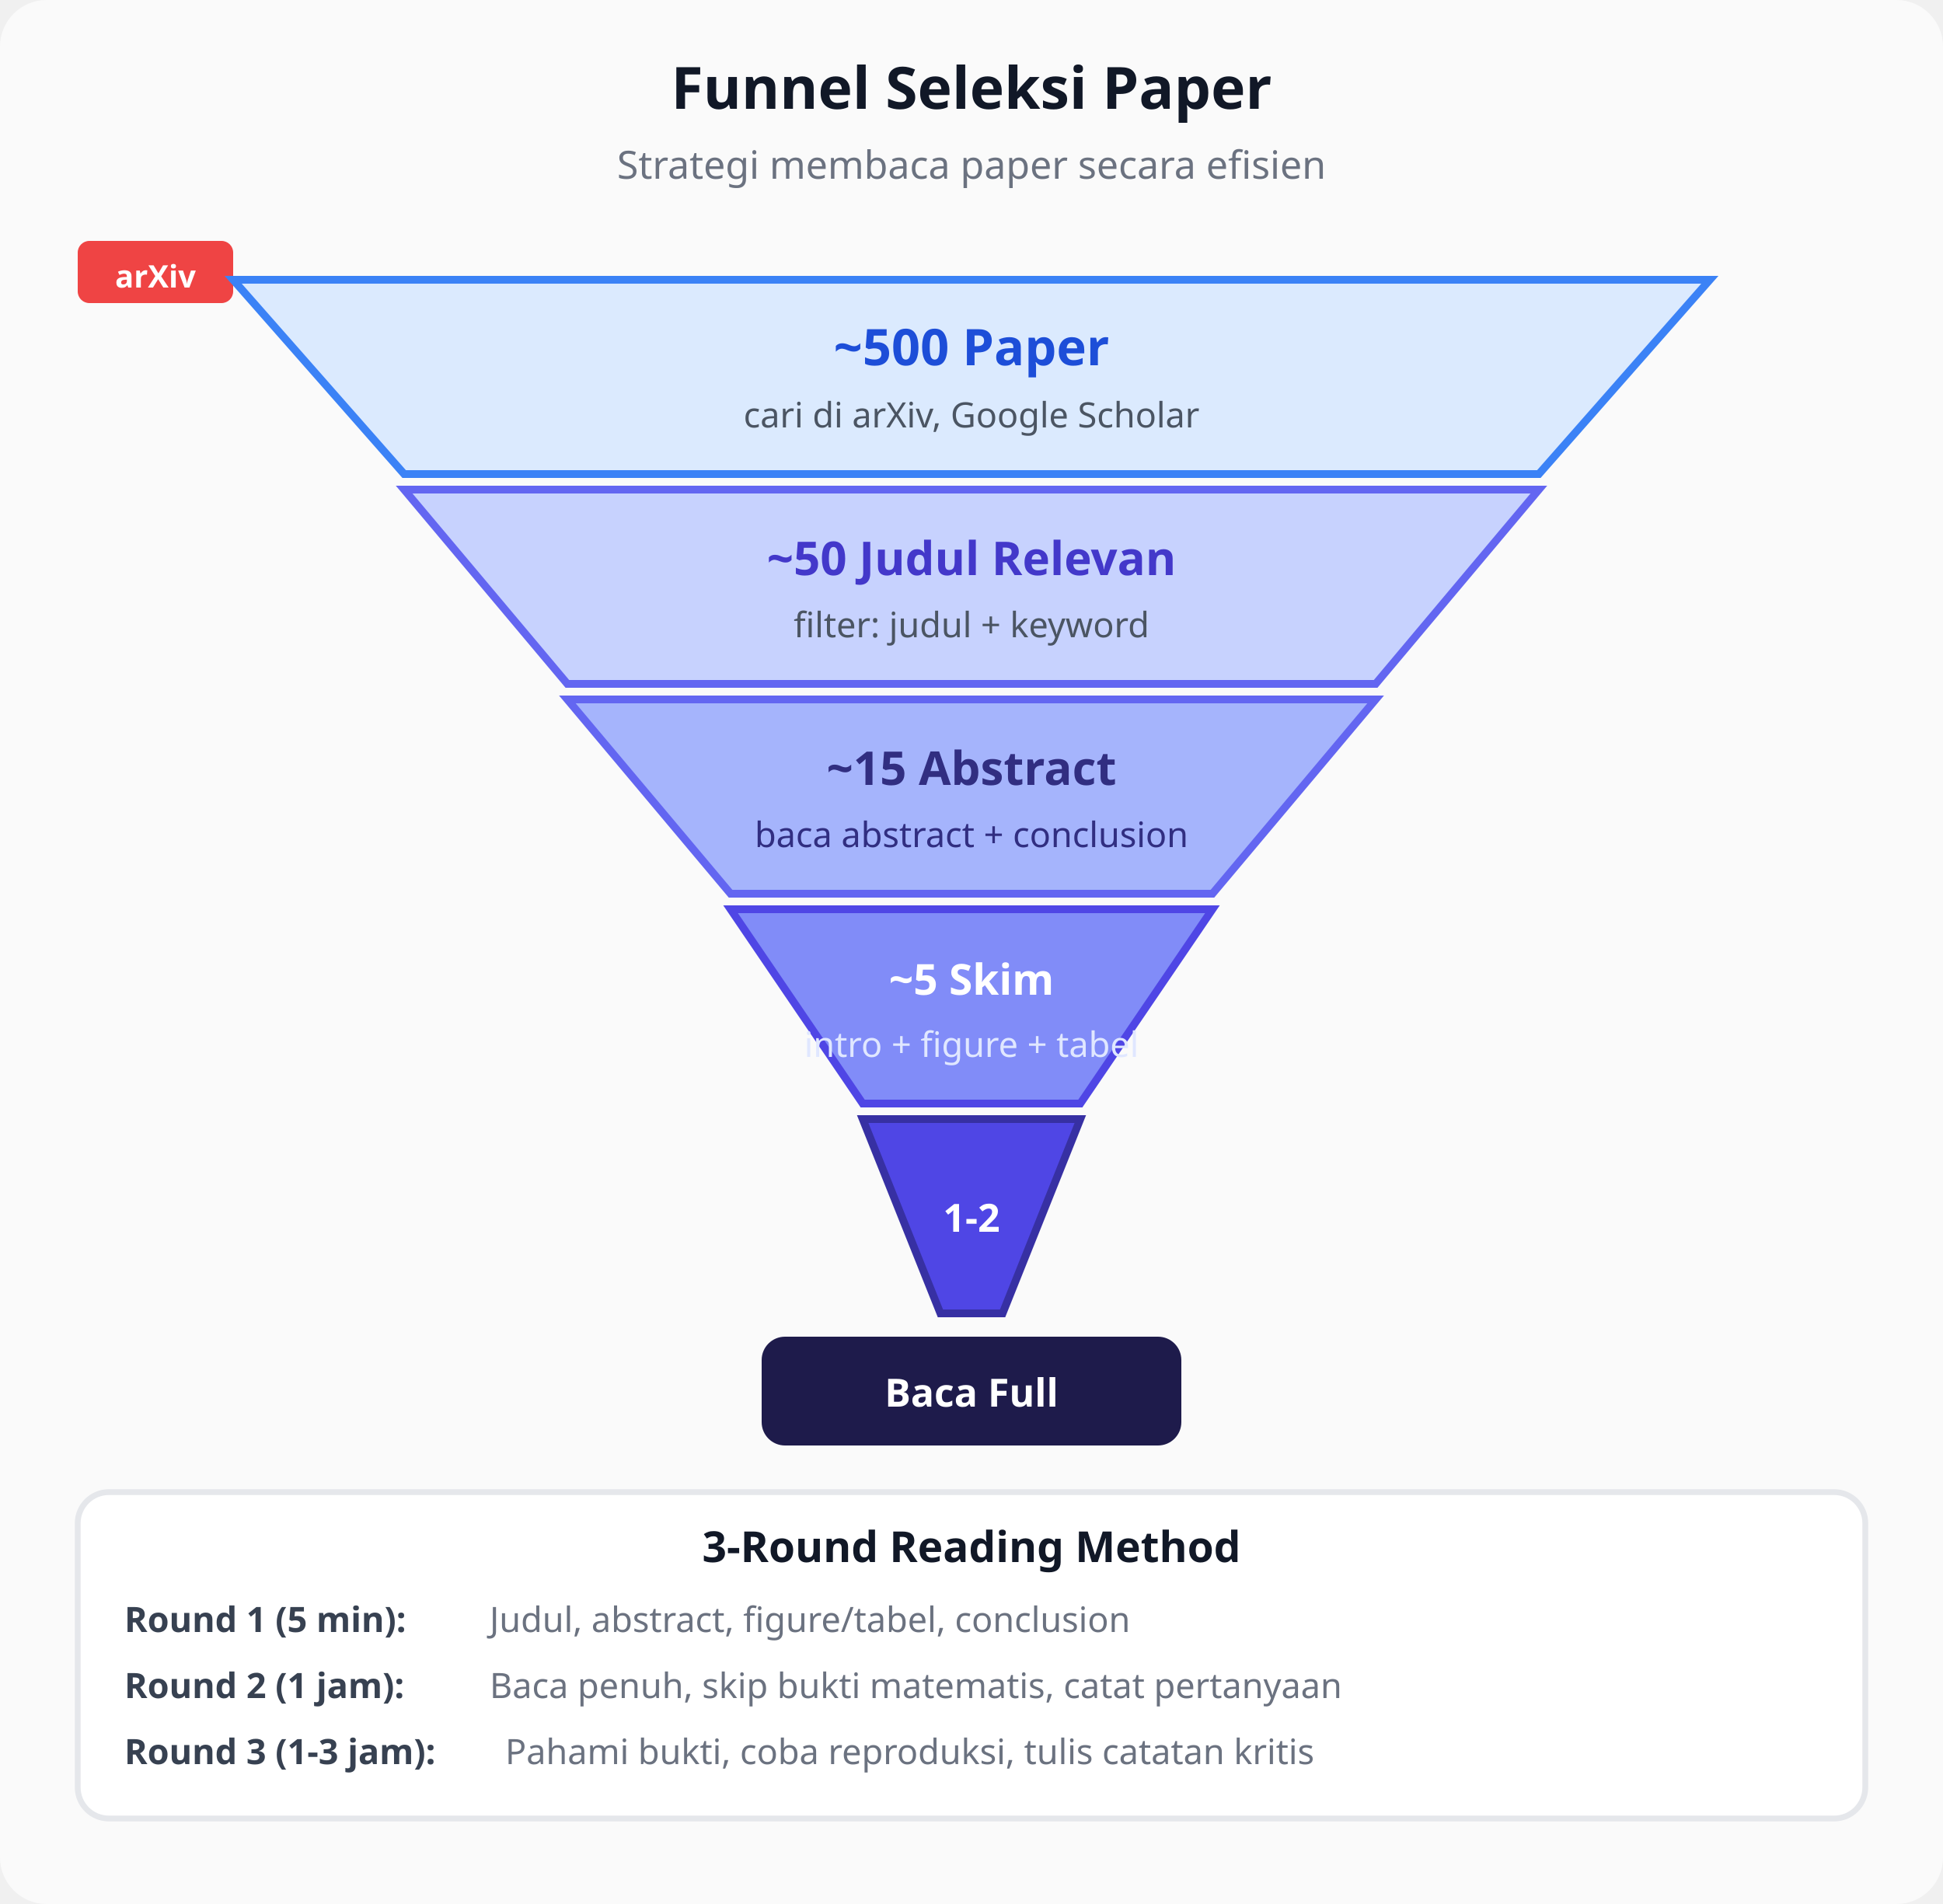
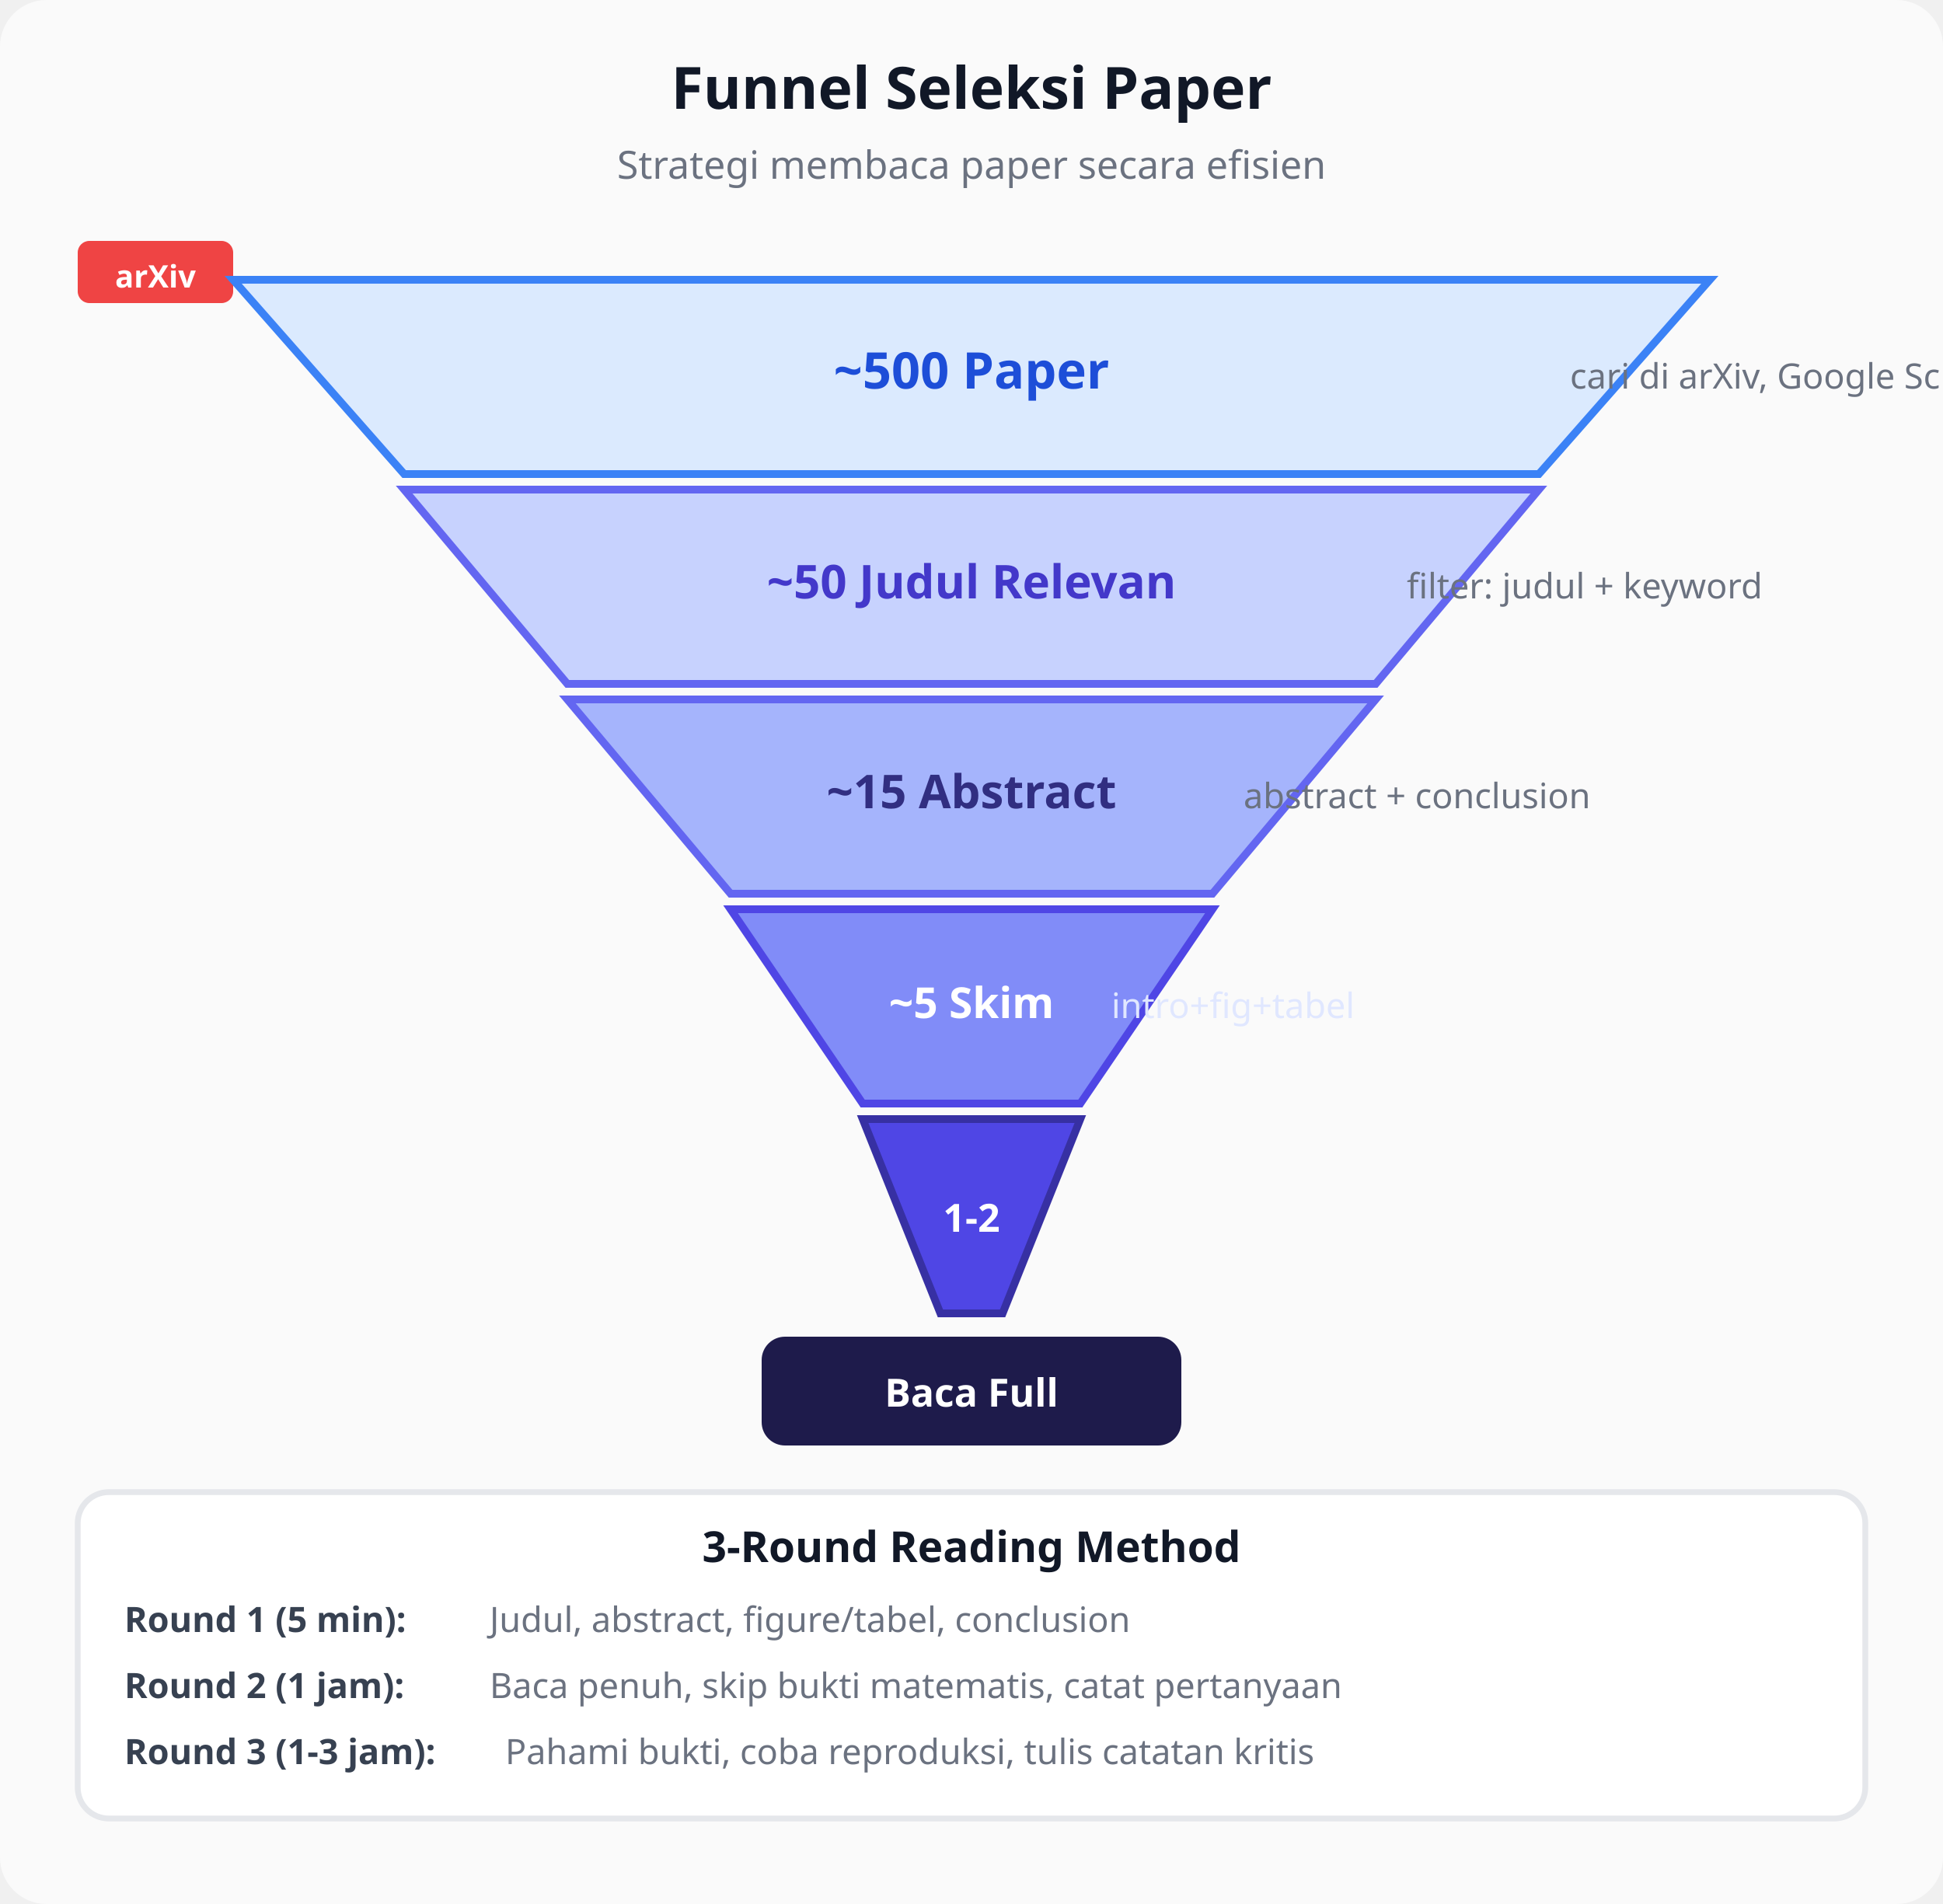
<svg xmlns="http://www.w3.org/2000/svg" viewBox="0 0 500 490" font-family="ui-sans-serif,system-ui,sans-serif">
  <rect width="500" height="490" fill="#FAFAFA" rx="12" />
  <text x="250" y="28" text-anchor="middle" font-size="15" font-weight="700" fill="#111827">Funnel Seleksi Paper</text>
  <text x="250" y="46" text-anchor="middle" font-size="10" fill="#6B7280">Strategi membaca paper secara efisien</text>
  <rect x="20" y="62" width="40" height="16" rx="3" fill="#EF4444" />
  <text x="40" y="74" text-anchor="middle" font-size="8" fill="white" font-weight="600">arXiv</text>
  <polygon points="60,72 440,72 396,122 104,122" fill="#DBEAFE" stroke="#3B82F6" stroke-width="2" />
-   <text x="250" y="94" text-anchor="middle" font-size="13" font-weight="700" fill="#1D4ED8">~500 Paper</text>
-   <text x="250" y="110" text-anchor="middle" font-size="9" fill="#4B5563">cari di arXiv, Google Scholar</text>
+   <text x="250" y="100" text-anchor="middle" font-size="13" font-weight="700" fill="#1D4ED8">~500 Paper</text>
+   <text x="404" y="100" font-size="9" fill="#6B7280">cari di arXiv, Google Scholar</text>
  <polygon points="104,126 396,126 354,176 146,176" fill="#C7D2FE" stroke="#6366F1" stroke-width="2" />
-   <text x="250" y="148" text-anchor="middle" font-size="12" font-weight="700" fill="#4338CA">~50 Judul Relevan</text>
-   <text x="250" y="164" text-anchor="middle" font-size="9" fill="#4B5563">filter: judul + keyword</text>
+   <text x="250" y="154" text-anchor="middle" font-size="12" font-weight="700" fill="#4338CA">~50 Judul Relevan</text>
+   <text x="362" y="154" font-size="9" fill="#6B7280">filter: judul + keyword</text>
  <polygon points="146,180 354,180 312,230 188,230" fill="#A5B4FC" stroke="#6366F1" stroke-width="2" />
-   <text x="250" y="202" text-anchor="middle" font-size="12" font-weight="700" fill="#312E81">~15 Abstract</text>
-   <text x="250" y="218" text-anchor="middle" font-size="9" fill="#312E81">baca abstract + conclusion</text>
+   <text x="250" y="208" text-anchor="middle" font-size="12" font-weight="700" fill="#312E81">~15 Abstract</text>
+   <text x="320" y="208" font-size="9" fill="#6B7280">abstract + conclusion</text>
  <polygon points="188,234 312,234 278,284 222,284" fill="#818CF8" stroke="#4F46E5" stroke-width="2" />
-   <text x="250" y="256" text-anchor="middle" font-size="11" font-weight="700" fill="white">~5 Skim</text>
-   <text x="250" y="272" text-anchor="middle" font-size="9" fill="#E0E7FF">intro + figure + tabel</text>
+   <text x="250" y="262" text-anchor="middle" font-size="11" font-weight="700" fill="white">~5 Skim</text>
+   <text x="286" y="262" font-size="9" fill="#E0E7FF">intro+fig+tabel</text>
  <polygon points="222,288 278,288 258,338 242,338" fill="#4F46E5" stroke="#3730A3" stroke-width="2" />
  <text x="250" y="317" text-anchor="middle" font-size="10" font-weight="700" fill="white">1-2</text>
  <rect x="196" y="344" width="108" height="28" rx="6" fill="#1E1B4B" />
  <text x="250" y="362" text-anchor="middle" font-size="10" font-weight="700" fill="white">Baca Full</text>
  <rect x="20" y="384" width="460" height="84" rx="8" fill="white" stroke="#E5E7EB" stroke-width="1.5" />
  <text x="250" y="402" text-anchor="middle" font-size="11" font-weight="700" fill="#111827">3-Round Reading Method</text>
  <text x="32" y="420" font-size="9" font-weight="600" fill="#374151">Round 1 (5 min):</text>
  <text x="126" y="420" font-size="9" fill="#6B7280">Judul, abstract, figure/tabel, conclusion</text>
  <text x="32" y="437" font-size="9" font-weight="600" fill="#374151">Round 2 (1 jam):</text>
  <text x="126" y="437" font-size="9" fill="#6B7280">Baca penuh, skip bukti matematis, catat pertanyaan</text>
  <text x="32" y="454" font-size="9" font-weight="600" fill="#374151">Round 3 (1-3 jam):</text>
  <text x="130" y="454" font-size="9" fill="#6B7280">Pahami bukti, coba reproduksi, tulis catatan kritis</text>
</svg>
